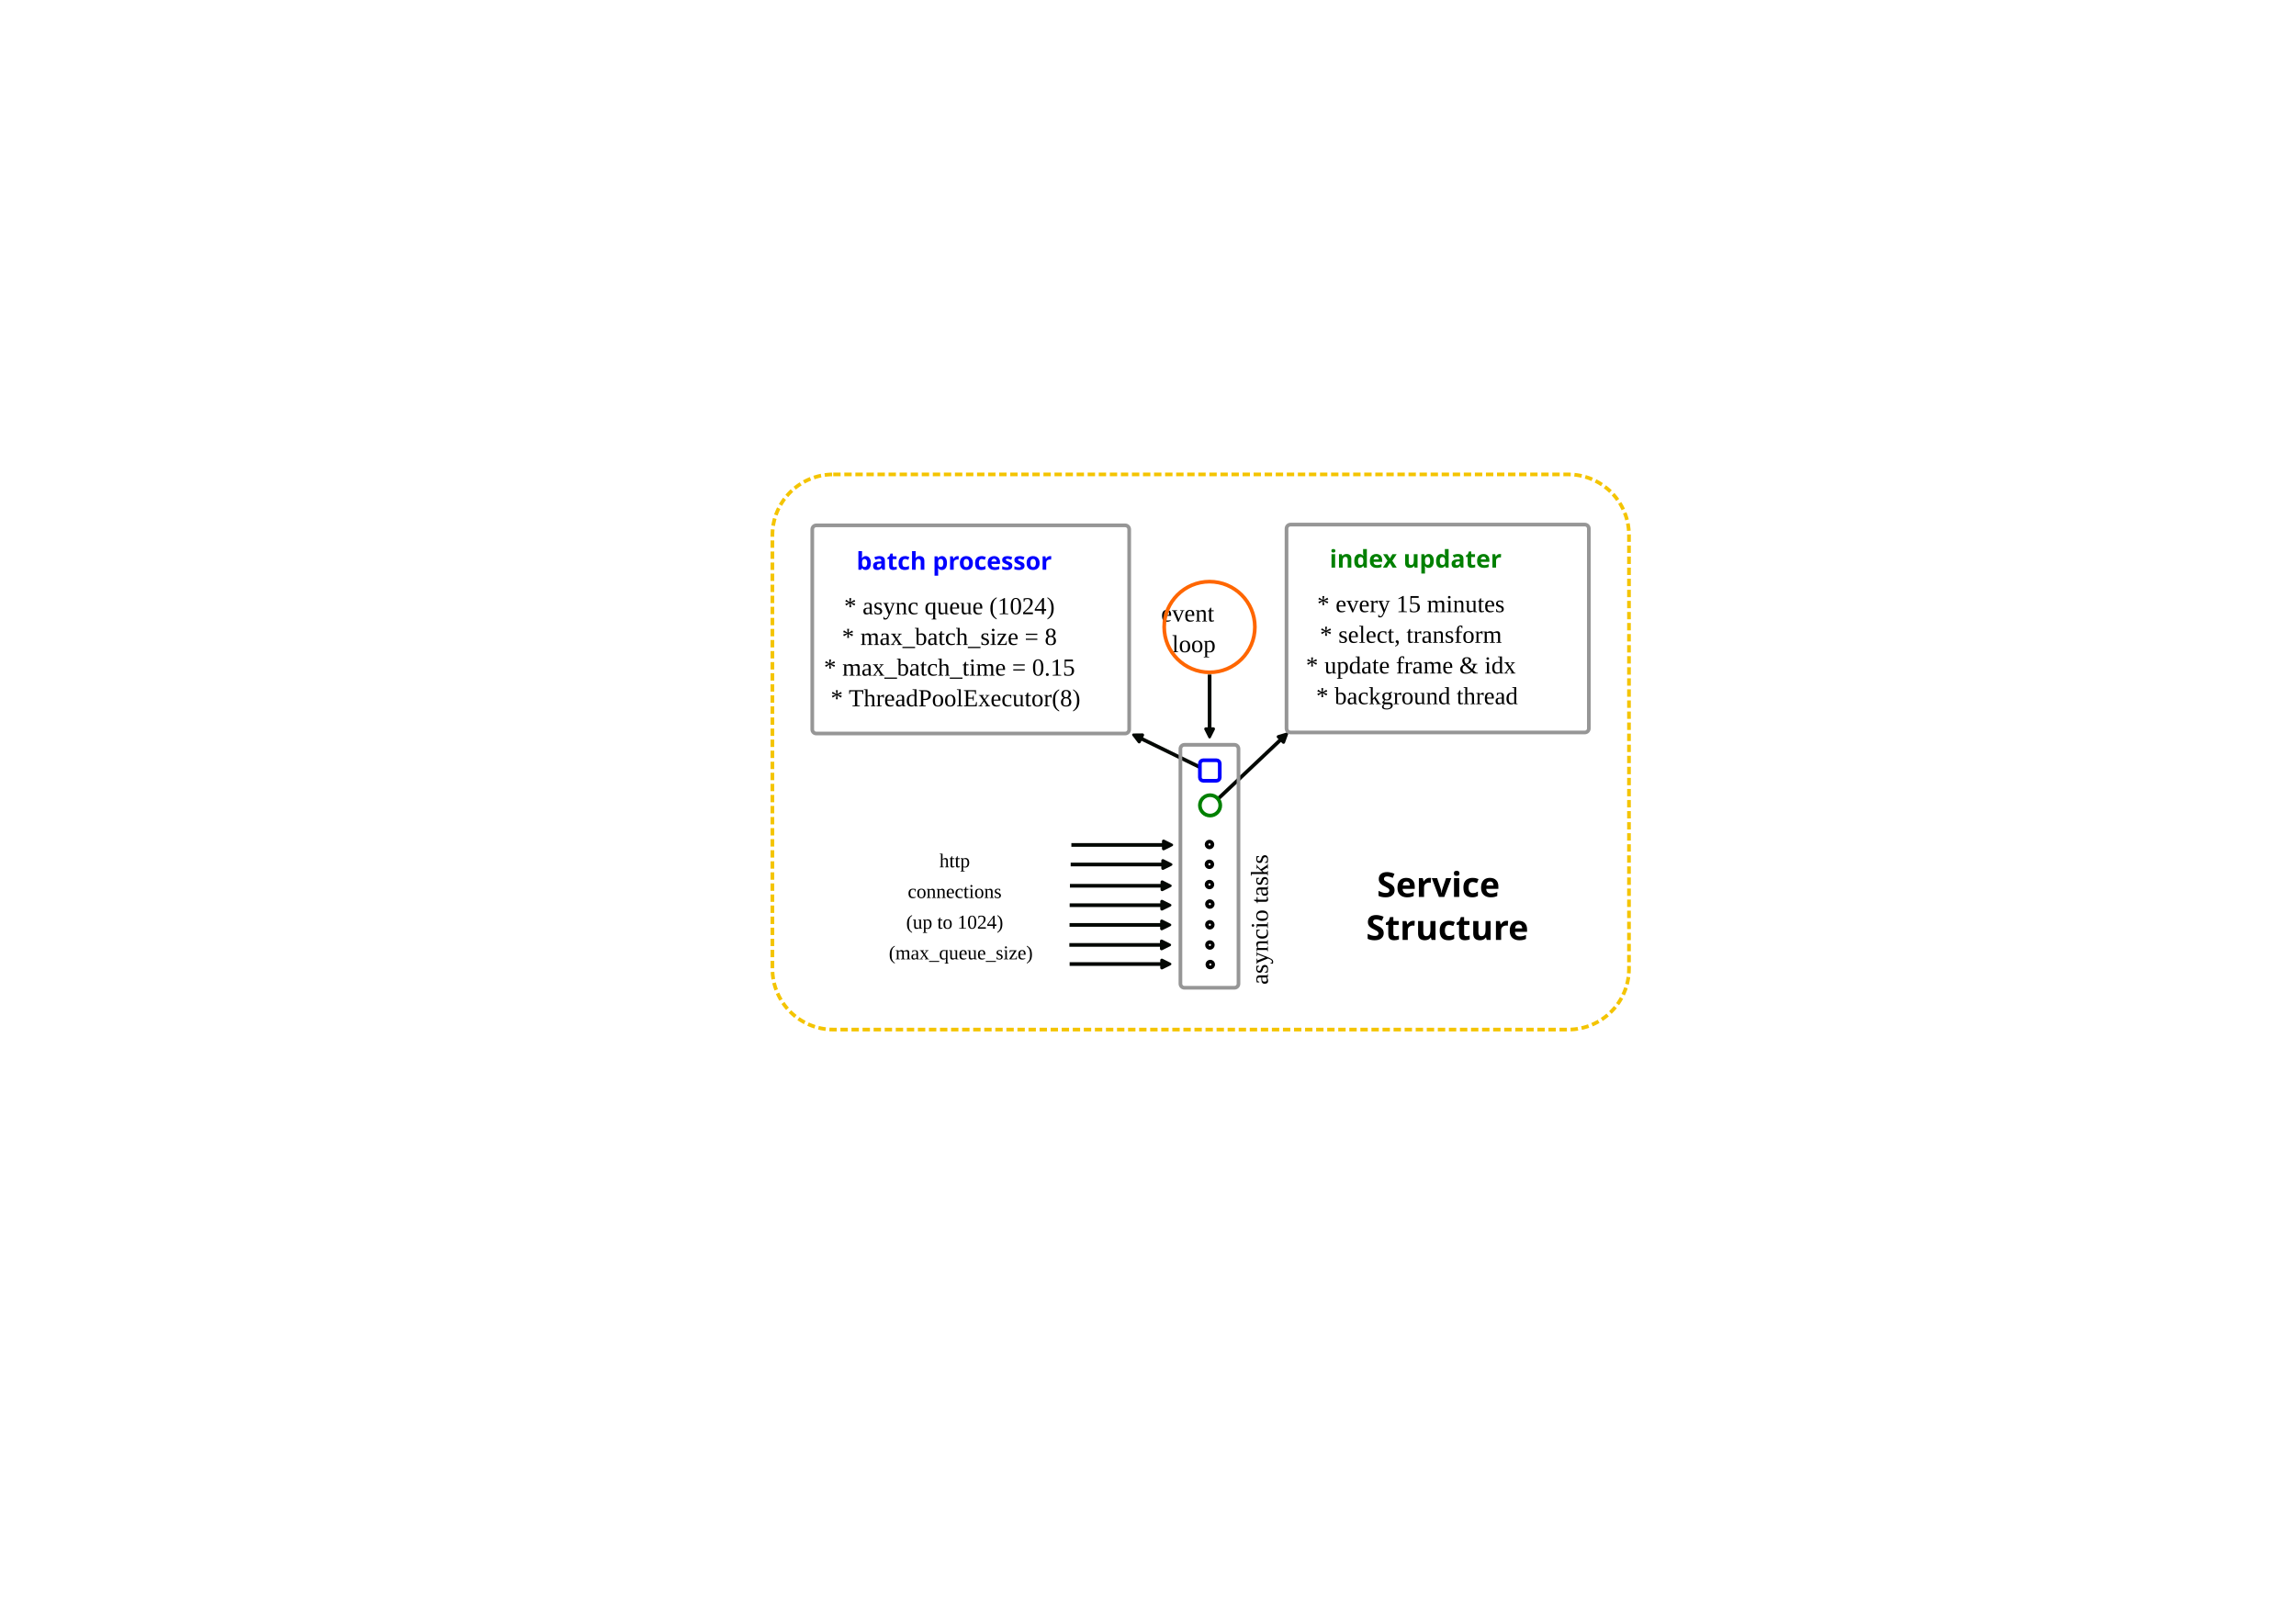
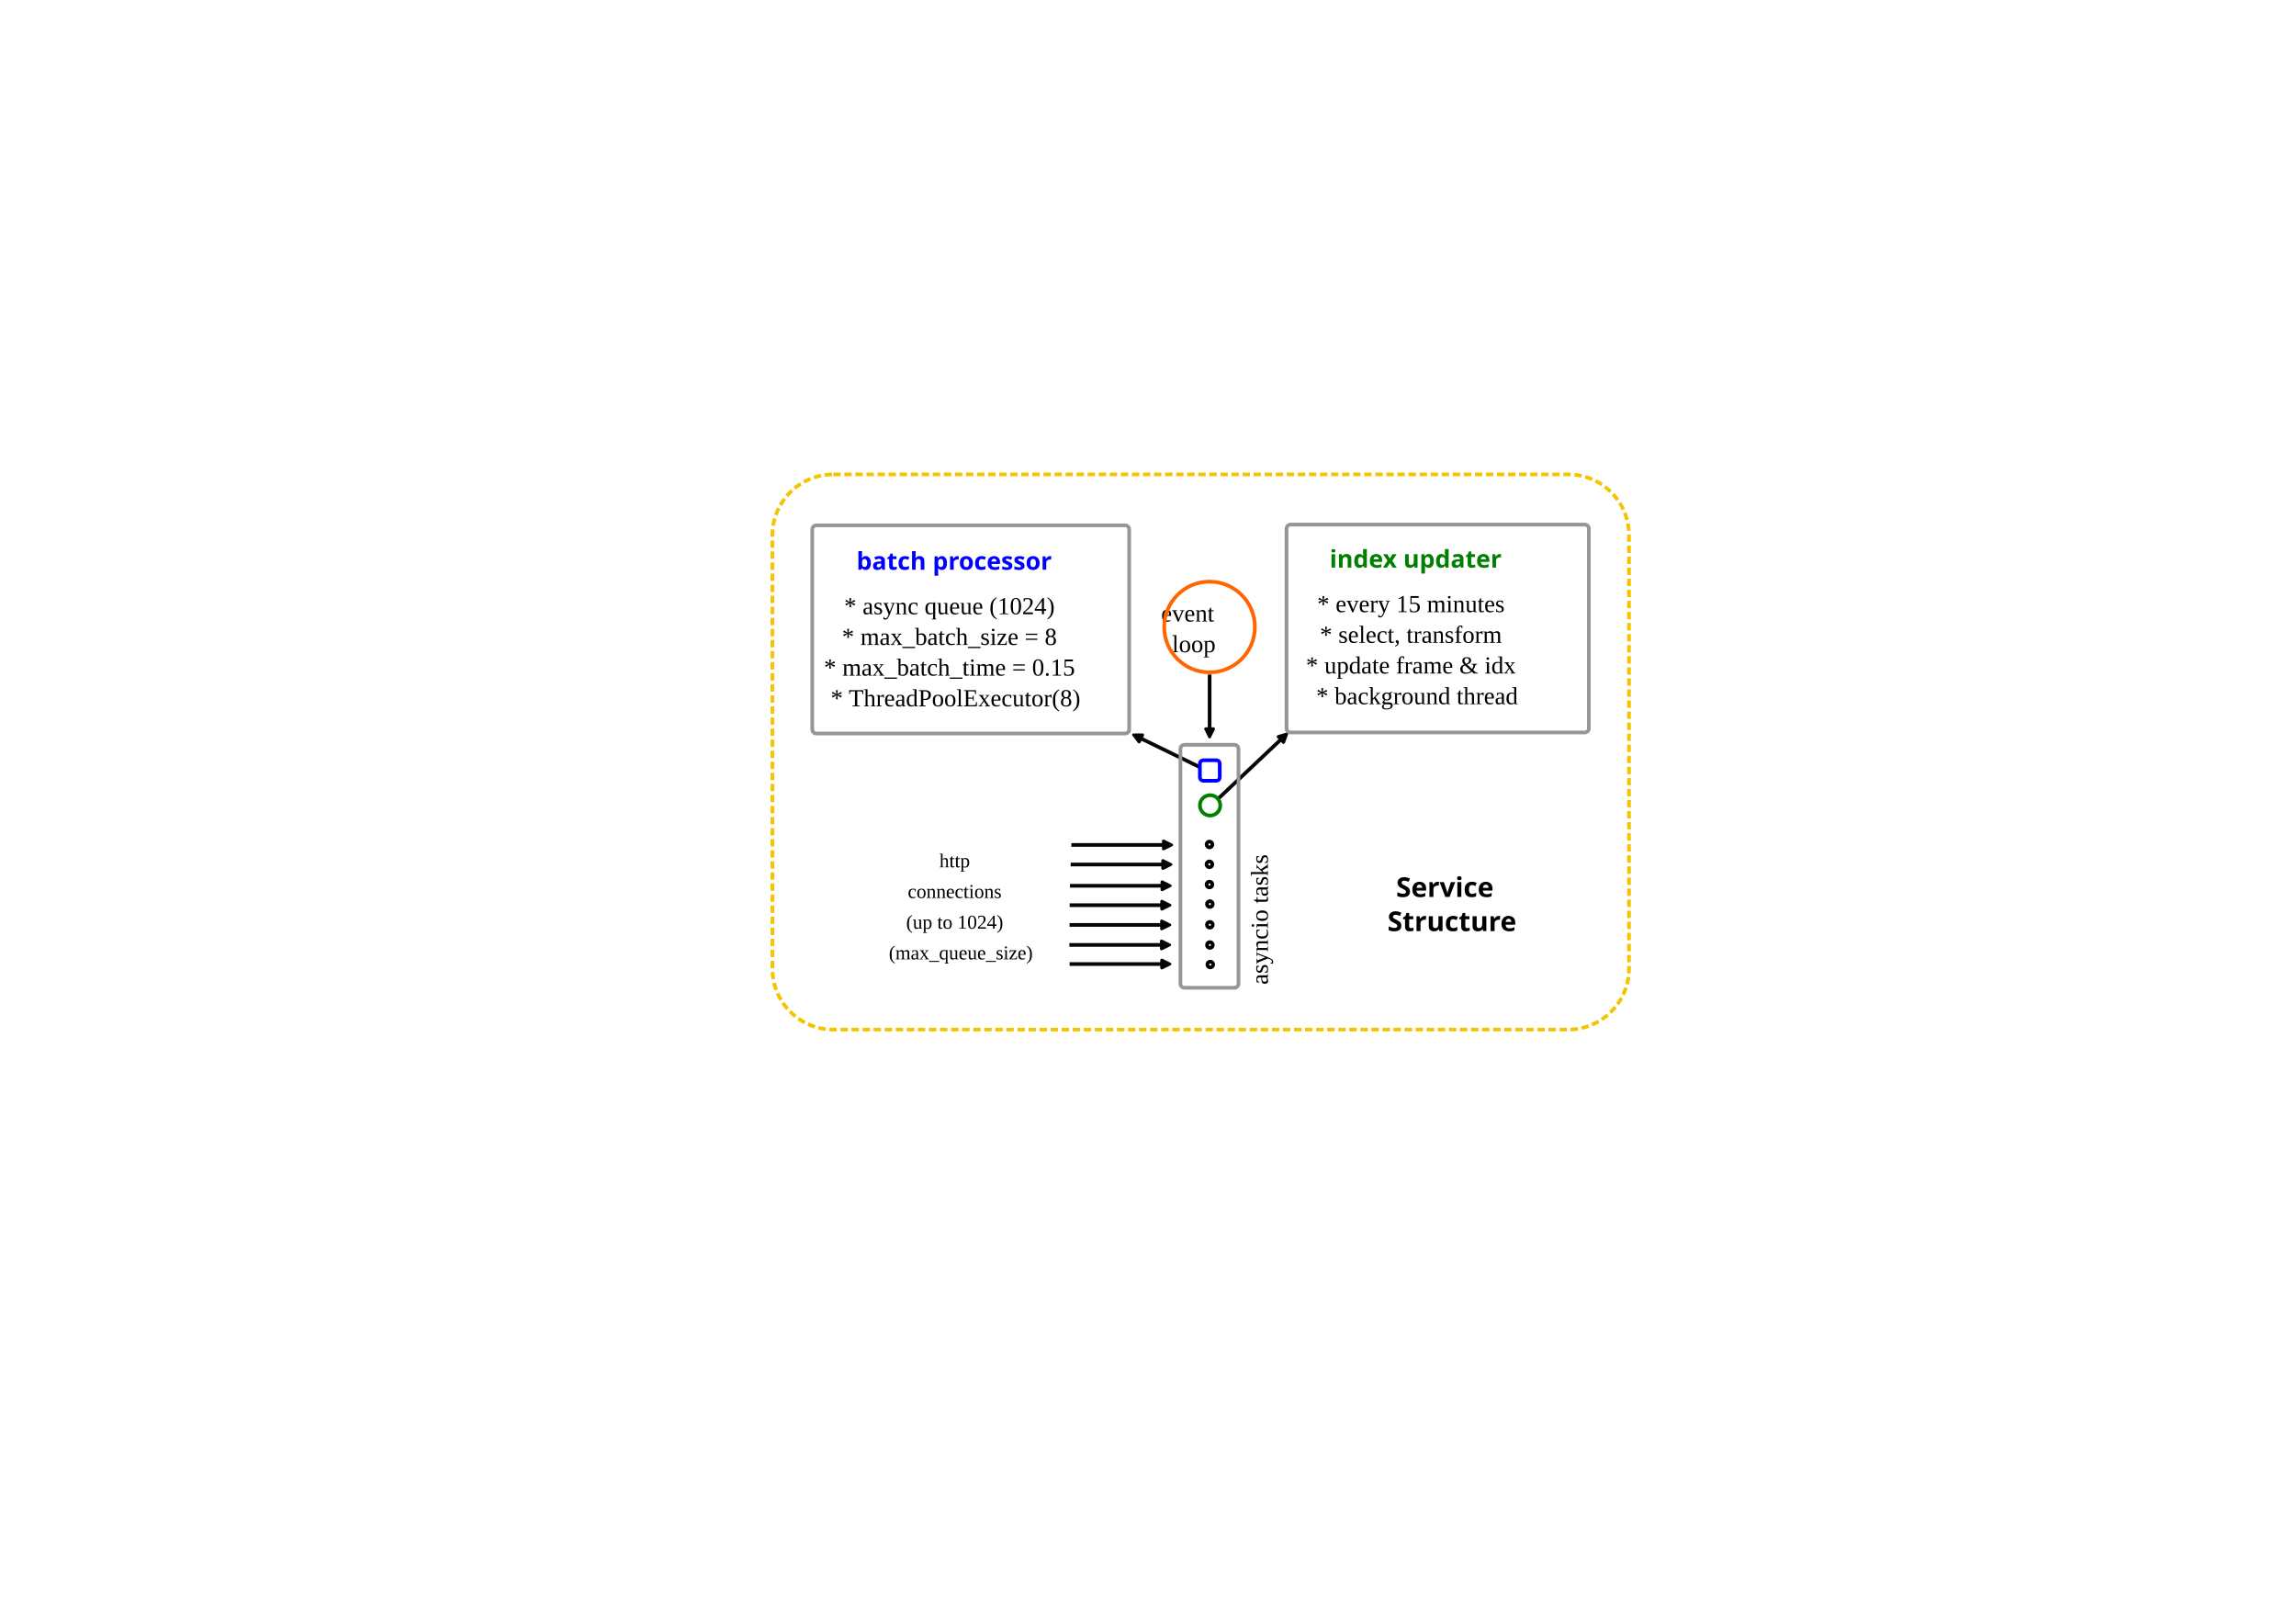
<svg xmlns="http://www.w3.org/2000/svg" width="297mm" height="210mm" viewBox="0 0 297 210" version="1.1" id="svg1348">
  <defs id="defs1345">
    <marker style="overflow:visible" id="RoundedArrow-3-9-7-9-3-8-9-3-90" refX="0" refY="0" orient="auto-start-reverse" markerWidth="3.031" markerHeight="2.93" viewBox="0 0 6.135 5.93" preserveAspectRatio="xMidYMid">
      <path transform="scale(0.7)" d="m -0.211,-4.106 6.422,3.211 a 1,1 90 0 1 0,1.789 L -0.211,4.106 A 1.236,1.236 31.717 0 1 -2,3 v -6 a 1.236,1.236 148.283 0 1 1.789,-1.106 z" style="fill:context-stroke;fill-rule:evenodd;stroke:none" id="path1367-8-7-87-7-9-5-5-9-8" />
    </marker>
    <marker style="overflow:visible" id="RoundedArrow-3-9-7-9-3-8-9-3-90-8" refX="0" refY="0" orient="auto-start-reverse" markerWidth="3.031" markerHeight="2.93" viewBox="0 0 6.135 5.93" preserveAspectRatio="xMidYMid">
      <path transform="scale(0.7)" d="m -0.211,-4.106 6.422,3.211 a 1,1 90 0 1 0,1.789 L -0.211,4.106 A 1.236,1.236 31.717 0 1 -2,3 v -6 a 1.236,1.236 148.283 0 1 1.789,-1.106 z" style="fill:context-stroke;fill-rule:evenodd;stroke:none" id="path1367-8-7-87-7-9-5-5-9-8-7" />
    </marker>
    <marker style="overflow:visible" id="RoundedArrow-3-9-7-9-3-8-9-3" refX="0" refY="0" orient="auto-start-reverse" markerWidth="3.031" markerHeight="2.93" viewBox="0 0 6.135 5.93" preserveAspectRatio="xMidYMid">
      <path transform="scale(0.7)" d="m -0.211,-4.106 6.422,3.211 a 1,1 90 0 1 0,1.789 L -0.211,4.106 A 1.236,1.236 31.717 0 1 -2,3 v -6 a 1.236,1.236 148.283 0 1 1.789,-1.106 z" style="fill:context-stroke;fill-rule:evenodd;stroke:none" id="path1367-8-7-87-7-9-5-5-9" />
    </marker>
    <marker style="overflow:visible" id="RoundedArrow-3-9-7-9-3-8-9-3-5" refX="0" refY="0" orient="auto-start-reverse" markerWidth="3.031" markerHeight="2.93" viewBox="0 0 6.135 5.93" preserveAspectRatio="xMidYMid">
      <path transform="scale(0.7)" d="m -0.211,-4.106 6.422,3.211 a 1,1 90 0 1 0,1.789 L -0.211,4.106 A 1.236,1.236 31.717 0 1 -2,3 v -6 a 1.236,1.236 148.283 0 1 1.789,-1.106 z" style="fill:context-stroke;fill-rule:evenodd;stroke:none" id="path1367-8-7-87-7-9-5-5-9-6" />
    </marker>
    <marker style="overflow:visible" id="RoundedArrow-3-9-7-9-3-8-9-3-7" refX="0" refY="0" orient="auto-start-reverse" markerWidth="3.031" markerHeight="2.93" viewBox="0 0 6.135 5.93" preserveAspectRatio="xMidYMid">
      <path transform="scale(0.7)" d="m -0.211,-4.106 6.422,3.211 a 1,1 90 0 1 0,1.789 L -0.211,4.106 A 1.236,1.236 31.717 0 1 -2,3 v -6 a 1.236,1.236 148.283 0 1 1.789,-1.106 z" style="fill:context-stroke;fill-rule:evenodd;stroke:none" id="path1367-8-7-87-7-9-5-5-9-2" />
    </marker>
    <marker style="overflow:visible" id="RoundedArrow-3-9-7-9-3-8-9-3-9" refX="0" refY="0" orient="auto-start-reverse" markerWidth="3.031" markerHeight="2.93" viewBox="0 0 6.135 5.93" preserveAspectRatio="xMidYMid">
      <path transform="scale(0.7)" d="m -0.211,-4.106 6.422,3.211 a 1,1 90 0 1 0,1.789 L -0.211,4.106 A 1.236,1.236 31.717 0 1 -2,3 v -6 a 1.236,1.236 148.283 0 1 1.789,-1.106 z" style="fill:context-stroke;fill-rule:evenodd;stroke:none" id="path1367-8-7-87-7-9-5-5-9-28" />
    </marker>
    <marker style="overflow:visible" id="RoundedArrow-3-9-7-9-3-8-9-3-4" refX="0" refY="0" orient="auto-start-reverse" markerWidth="3.031" markerHeight="2.93" viewBox="0 0 6.135 5.93" preserveAspectRatio="xMidYMid">
      <path transform="scale(0.7)" d="m -0.211,-4.106 6.422,3.211 a 1,1 90 0 1 0,1.789 L -0.211,4.106 A 1.236,1.236 31.717 0 1 -2,3 v -6 a 1.236,1.236 148.283 0 1 1.789,-1.106 z" style="fill:context-stroke;fill-rule:evenodd;stroke:none" id="path1367-8-7-87-7-9-5-5-9-7" />
    </marker>
    <marker style="overflow:visible" id="RoundedArrow-3-9-7-9-3-8-9-3-6" refX="0" refY="0" orient="auto-start-reverse" markerWidth="3.031" markerHeight="2.93" viewBox="0 0 6.135 5.93" preserveAspectRatio="xMidYMid">
      <path transform="scale(0.7)" d="m -0.211,-4.106 6.422,3.211 a 1,1 90 0 1 0,1.789 L -0.211,4.106 A 1.236,1.236 31.717 0 1 -2,3 v -6 a 1.236,1.236 148.283 0 1 1.789,-1.106 z" style="fill:context-stroke;fill-rule:evenodd;stroke:none" id="path1367-8-7-87-7-9-5-5-9-3" />
    </marker>
    <marker style="overflow:visible" id="RoundedArrow-3-9-7-9-3-8-9-3-72" refX="0" refY="0" orient="auto-start-reverse" markerWidth="3.031" markerHeight="2.93" viewBox="0 0 6.135 5.93" preserveAspectRatio="xMidYMid">
      <path transform="scale(0.7)" d="m -0.211,-4.106 6.422,3.211 a 1,1 90 0 1 0,1.789 L -0.211,4.106 A 1.236,1.236 31.717 0 1 -2,3 v -6 a 1.236,1.236 148.283 0 1 1.789,-1.106 z" style="fill:context-stroke;fill-rule:evenodd;stroke:none" id="path1367-8-7-87-7-9-5-5-9-37" />
    </marker>
    <marker style="overflow:visible" id="RoundedArrow-3-9-7-9-3-8-9-3-5-0" refX="0" refY="0" orient="auto-start-reverse" markerWidth="3.031" markerHeight="2.93" viewBox="0 0 6.135 5.93" preserveAspectRatio="xMidYMid">
      <path transform="scale(0.7)" d="m -0.211,-4.106 6.422,3.211 a 1,1 90 0 1 0,1.789 L -0.211,4.106 A 1.236,1.236 31.717 0 1 -2,3 v -6 a 1.236,1.236 148.283 0 1 1.789,-1.106 z" style="fill:context-stroke;fill-rule:evenodd;stroke:none" id="path1367-8-7-87-7-9-5-5-9-6-6" />
    </marker>
  </defs>
  <g id="layer1">
    <path style="fill:none;fill-opacity:1;stroke:#040804;stroke-width:0.477;stroke-dasharray:none;stroke-dashoffset:0;stroke-opacity:1;marker-end:url(#RoundedArrow-3-9-7-9-3-8-9-3-90)" d="m 157.489,103.385 8.292,-7.831" id="path2425-0-5-5-4-7-9-7-5-3-3" />
    <path style="fill:none;fill-opacity:1;stroke:#040804;stroke-width:0.477;stroke-dasharray:none;stroke-dashoffset:0;stroke-opacity:1;marker-end:url(#RoundedArrow-3-9-7-9-3-8-9-3-90-8)" d="m 155.237,99.237 -7.774,-3.791" id="path2425-0-5-5-4-7-9-7-5-3-3-3" />
    <rect style="fill:none;stroke:#969696;stroke-width:0.477;stroke-dasharray:none;stroke-opacity:1" id="rect979-5-4-6-0" width="7.512" height="31.423" x="152.694" y="96.327" ry="0.519" rx="0.519" />
    <rect style="fill:none;stroke:#0000ff;stroke-width:0.477;stroke-dasharray:none;stroke-opacity:1" id="rect979-5-4-6-0-3" width="2.57" height="2.65" x="155.212" y="98.327" ry="0.429" />
    <circle style="fill:none;stroke:#008000;stroke-width:0.477;stroke-opacity:1" id="path87935" cx="156.531" cy="104.162" r="1.319" />
    <circle style="fill:none;stroke:#000000;stroke-width:0.477;stroke-opacity:1" id="path87935-0" r="0.377" cy="109.22" cx="156.455" />
    <circle style="fill:none;stroke:#000000;stroke-width:0.477;stroke-opacity:1" id="path87935-0-0" r="0.377" cy="111.786" cx="156.445" />
    <circle style="fill:none;stroke:#000000;stroke-width:0.477;stroke-opacity:1" id="path87935-0-4" r="0.377" cy="114.401" cx="156.453" />
    <circle style="fill:none;stroke:#000000;stroke-width:0.477;stroke-opacity:1" id="path87935-0-5" r="0.377" cy="116.927" cx="156.502" />
    <text xml:space="preserve" style="font-size:3.175px;fill:none;stroke:#000000;stroke-width:0.476" x="156.414" y="76.414" id="text954-9-4-48-1-49-4-9-5-8-4">
      <tspan style="font-size:3.175px;text-align:center;text-anchor:middle;fill:#000000;fill-opacity:1;stroke:none;stroke-width:0.476" x="156.414" y="76.414" id="tspan3989-4-5-4" />
      <tspan style="font-size:3.175px;text-align:center;text-anchor:middle;fill:#000000;fill-opacity:1;stroke:none;stroke-width:0.476" x="156.414" y="80.382" id="tspan88862">event</tspan>
      <tspan style="font-size:3.175px;text-align:center;text-anchor:middle;fill:#000000;fill-opacity:1;stroke:none;stroke-width:0.476" x="156.414" y="84.351" id="tspan88866">loop</tspan>
    </text>
    <circle style="fill:none;stroke:#000000;stroke-width:0.477;stroke-opacity:1" id="path87935-0-0-9" r="0.377" cy="119.604" cx="156.499" />
    <circle style="fill:none;stroke:#000000;stroke-width:0.477;stroke-opacity:1" id="path87935-0-4-9" r="0.377" cy="122.22" cx="156.507" />
    <circle style="fill:none;stroke:#000000;stroke-width:0.477;stroke-opacity:1" id="path87935-0-5-4" r="0.377" cy="124.746" cx="156.556" />
    <text xml:space="preserve" style="font-size:3.175px;fill:none;stroke:#000000;stroke-width:0.476" x="126.272" y="108.206" id="text954-9-4-48-1-49-4-9-5-8-4-9">
      <tspan style="font-size:3.175px;text-align:center;text-anchor:middle;fill:#000000;fill-opacity:1;stroke:none;stroke-width:0.476" x="126.272" y="108.206" id="tspan3989-4-5-4-8" />
      <tspan style="font-size:2.54px;text-align:center;text-anchor:middle;fill:#000000;fill-opacity:1;stroke:none;stroke-width:0.476" x="126.272" y="112.175" id="tspan88866-6">http</tspan>
      <tspan style="font-size:2.54px;text-align:center;text-anchor:middle;fill:#000000;fill-opacity:1;stroke:none;stroke-width:0.476" x="126.272" y="116.143" id="tspan89773">connections</tspan>
      <tspan style="font-size:2.54px;text-align:center;text-anchor:middle;fill:#000000;fill-opacity:1;stroke:none;stroke-width:0.476" x="126.272" y="120.112" id="tspan89775">(up to 1024)</tspan>
      <tspan style="font-size:2.54px;text-align:center;text-anchor:middle;fill:#000000;fill-opacity:1;stroke:none;stroke-width:0.476" x="126.272" y="124.081" id="tspan89777">(max_queue_size)</tspan>
    </text>
    <path style="fill:none;fill-opacity:1;stroke:#040804;stroke-width:0.477;stroke-dasharray:none;stroke-dashoffset:0;stroke-opacity:1;marker-end:url(#RoundedArrow-3-9-7-9-3-8-9-3)" d="M 138.587,109.279 H 150.638" id="path2425-0-5-5-4-7-9-7-5-3" />
    <path style="fill:none;fill-opacity:1;stroke:#040804;stroke-width:0.477;stroke-dasharray:none;stroke-dashoffset:0;stroke-opacity:1;marker-end:url(#RoundedArrow-3-9-7-9-3-8-9-3-5)" d="m 138.497,111.81 h 12.051" id="path2425-0-5-5-4-7-9-7-5-3-1" />
    <path style="fill:none;fill-opacity:1;stroke:#040804;stroke-width:0.477;stroke-dasharray:none;stroke-dashoffset:0;stroke-opacity:1;marker-end:url(#RoundedArrow-3-9-7-9-3-8-9-3-7)" d="m 138.401,114.56 h 12.051" id="path2425-0-5-5-4-7-9-7-5-3-2" />
    <path style="fill:none;fill-opacity:1;stroke:#040804;stroke-width:0.477;stroke-dasharray:none;stroke-dashoffset:0;stroke-opacity:1;marker-end:url(#RoundedArrow-3-9-7-9-3-8-9-3-9)" d="m 138.367,117.071 h 12.051" id="path2425-0-5-5-4-7-9-7-5-3-12" />
    <path style="fill:none;fill-opacity:1;stroke:#040804;stroke-width:0.477;stroke-dasharray:none;stroke-dashoffset:0;stroke-opacity:1;marker-end:url(#RoundedArrow-3-9-7-9-3-8-9-3-4)" d="m 138.35,119.623 h 12.051" id="path2425-0-5-5-4-7-9-7-5-3-8" />
    <path style="fill:none;fill-opacity:1;stroke:#040804;stroke-width:0.477;stroke-dasharray:none;stroke-dashoffset:0;stroke-opacity:1;marker-end:url(#RoundedArrow-3-9-7-9-3-8-9-3-6)" d="m 138.326,122.21 h 12.051" id="path2425-0-5-5-4-7-9-7-5-3-7" />
    <path style="fill:none;fill-opacity:1;stroke:#040804;stroke-width:0.477;stroke-dasharray:none;stroke-dashoffset:0;stroke-opacity:1;marker-end:url(#RoundedArrow-3-9-7-9-3-8-9-3-72)" d="m 138.362,124.683 h 12.051" id="path2425-0-5-5-4-7-9-7-5-3-25" />
    <circle style="fill:none;stroke:#ff6600;stroke-width:0.477;stroke-opacity:1" id="path87935-1" cx="156.459" cy="81.09" r="5.866" />
    <rect style="fill:none;stroke:#969696;stroke-width:0.477;stroke-dasharray:none;stroke-opacity:1" id="rect979-5-4-6-0-36" width="39.107" height="26.884" x="166.419" y="67.847" ry="0.519" rx="0.519" />
    <text xml:space="preserve" style="font-size:3.175px;fill:#008000;stroke:#000000;stroke-width:0.476" x="185.101" y="69.445" id="text954-9-4-48-1-49-4-9-5-8-4-4">
      <tspan style="font-size:3.175px;text-align:center;text-anchor:middle;fill:#008000;fill-opacity:1;stroke:none;stroke-width:0.476" x="185.101" y="69.445" id="tspan3989-4-5-4-0" />
      <tspan style="font-style:normal;font-variant:normal;font-weight:bold;font-stretch:normal;font-size:3.175px;font-family:sans-serif;-inkscape-font-specification:'sans-serif Bold';text-align:center;text-anchor:middle;fill:#008000;fill-opacity:1;stroke:none;stroke-width:0.476" x="185.101" y="73.414" id="tspan88866-5">index updater</tspan>
    </text>
    <text xml:space="preserve" style="font-size:3.175px;fill:none;stroke:#000000;stroke-width:0.476" x="185.287" y="79.168" id="text954-9-4-48-9-0-5-9-6-2-0-3-6-1-8">
      <tspan style="font-size:3.175px;text-align:center;text-anchor:middle;fill:#000000;fill-opacity:1;stroke:none;stroke-width:0.476" x="185.287" y="79.168" id="tspan2309-89-9-8-9-2-46-8-7-8-1-1-5">* every 15 minutes</tspan>
      <tspan style="font-size:3.175px;text-align:center;text-anchor:middle;fill:#000000;fill-opacity:1;stroke:none;stroke-width:0.476" x="185.287" y="83.137" id="tspan95691">* select, transform</tspan>
      <tspan style="font-size:3.175px;text-align:center;text-anchor:middle;fill:#000000;fill-opacity:1;stroke:none;stroke-width:0.476" x="185.287" y="87.105" id="tspan95695">* update frame &amp; idx</tspan>
      <tspan style="font-size:3.175px;text-align:center;text-anchor:middle;fill:#000000;fill-opacity:1;stroke:none;stroke-width:0.476" x="185.287" y="91.074" id="tspan95697">* background thread</tspan>
    </text>
    <rect style="fill:none;stroke:#969696;stroke-width:0.477;stroke-dasharray:none;stroke-opacity:1" id="rect979-5-4-6-0-36-0" width="40.997" height="26.919" x="105.071" y="67.947" ry="0.519" rx="0.519" />
    <text xml:space="preserve" style="font-size:3.175px;fill:#0000ff;stroke:#000000;stroke-width:0.476" x="125.41" y="69.719" id="text954-9-4-48-1-49-4-9-5-8-4-4-9">
      <tspan style="font-size:3.175px;text-align:center;text-anchor:middle;fill:#0000ff;fill-opacity:1;stroke:none;stroke-width:0.476" x="125.41" y="69.719" id="tspan3989-4-5-4-0-9" />
      <tspan style="font-style:normal;font-variant:normal;font-weight:bold;font-stretch:normal;font-size:3.175px;font-family:sans-serif;-inkscape-font-specification:'sans-serif Bold';text-align:center;text-anchor:middle;fill:#0000ff;fill-opacity:1;stroke:none;stroke-width:0.476" x="125.41" y="73.688" id="tspan88866-5-8">batch processor</tspan>
    </text>
    <text xml:space="preserve" style="font-size:3.175px;fill:none;stroke:#000000;stroke-width:0.476" x="125.595" y="79.442" id="text954-9-4-48-9-0-5-9-6-2-0-3-6-1-8-0">
      <tspan style="font-size:3.175px;text-align:center;text-anchor:middle;fill:#000000;fill-opacity:1;stroke:none;stroke-width:0.476" x="125.595" y="79.442" id="tspan95697-1">* async queue (1024)</tspan>
      <tspan style="font-size:3.175px;text-align:center;text-anchor:middle;fill:#000000;fill-opacity:1;stroke:none;stroke-width:0.476" x="125.595" y="83.411" id="tspan95950">* max_batch_size = 8</tspan>
      <tspan style="font-size:3.175px;text-align:center;text-anchor:middle;fill:#000000;fill-opacity:1;stroke:none;stroke-width:0.476" x="125.595" y="87.38" id="tspan95952">* max_batch_time = 0.15</tspan>
      <tspan style="font-size:3.175px;text-align:center;text-anchor:middle;fill:#000000;fill-opacity:1;stroke:none;stroke-width:0.476" x="125.595" y="91.349" id="tspan95954">* ThreadPoolExecutor(8)</tspan>
    </text>
    <text xml:space="preserve" style="font-size:3.175px;fill:none;stroke:#000000;stroke-width:0.476" x="-116.933" y="164.005" id="text954-9-4-7-1-9-3-0-5-3-7-2" transform="rotate(-90)">
      <tspan style="font-size:3.175px;text-align:center;text-anchor:middle;fill:#000000;fill-opacity:1;stroke:none;stroke-width:0.476" x="-116.933" y="164.005" id="tspan2350-5-2-0-9-6-3-6-0">asyncio tasks</tspan>
    </text>
    <path style="fill:none;fill-opacity:1;stroke:#040804;stroke-width:0.477;stroke-dasharray:none;stroke-dashoffset:0;stroke-opacity:1;marker-end:url(#RoundedArrow-3-9-7-9-3-8-9-3-5-0)" d="m 156.47,87.24 v 7.155" id="path2425-0-5-5-4-7-9-7-5-3-1-3" />
    <rect style="fill:none;stroke:#f4c400;stroke-width:0.477;stroke-dasharray:0.954, 0.477;stroke-dashoffset:0;stroke-opacity:1" id="rect111-9-8-2-1" width="110.803" height="71.801" x="99.915" y="61.357" ry="7.869" />
-     <text xml:space="preserve" style="font-style:normal;font-variant:normal;font-weight:bold;font-stretch:normal;font-size:4.445px;font-family:sans-serif;-inkscape-font-specification:'sans-serif Bold';fill:none;stroke:#000000;stroke-width:0.476" x="190.108" y="116.01" id="text954-9-4-4-6-5-9-0">
-       <tspan style="font-style:normal;font-variant:normal;font-weight:bold;font-stretch:normal;font-size:4.445px;font-family:sans-serif;-inkscape-font-specification:'sans-serif Bold';text-align:center;text-anchor:middle;fill:#000000;fill-opacity:1;stroke:none;stroke-width:0.476" x="190.108" y="116.01" id="tspan2309-8-8-6-2-0">Service</tspan>
-       <tspan style="font-style:normal;font-variant:normal;font-weight:bold;font-stretch:normal;font-size:4.445px;font-family:sans-serif;-inkscape-font-specification:'sans-serif Bold';text-align:center;text-anchor:middle;fill:#000000;fill-opacity:1;stroke:none;stroke-width:0.476" x="190.108" y="121.566" id="tspan102019">Structure</tspan>
+     <text xml:space="preserve" style="font-style:normal;font-variant:normal;font-weight:bold;font-stretch:normal;font-size:3.528px;font-family:sans-serif;-inkscape-font-specification:'sans-serif Bold';fill:none;stroke:#000000;stroke-width:0.476" x="190.108" y="116.01" id="text954-9-4-4-6-5-9-0">
+       <tspan style="font-style:normal;font-variant:normal;font-weight:bold;font-stretch:normal;font-size:3.528px;font-family:sans-serif;-inkscape-font-specification:'sans-serif Bold';text-align:center;text-anchor:middle;fill:#000000;fill-opacity:1;stroke:none;stroke-width:0.476" x="190.108" y="116.01" id="tspan2309-8-8-6-2-0">Service</tspan>
+       <tspan style="font-style:normal;font-variant:normal;font-weight:bold;font-stretch:normal;font-size:3.528px;font-family:sans-serif;-inkscape-font-specification:'sans-serif Bold';text-align:center;text-anchor:middle;fill:#000000;fill-opacity:1;stroke:none;stroke-width:0.476" x="190.108" y="120.419" id="tspan102019">Structure</tspan>
    </text>
  </g>
</svg>
